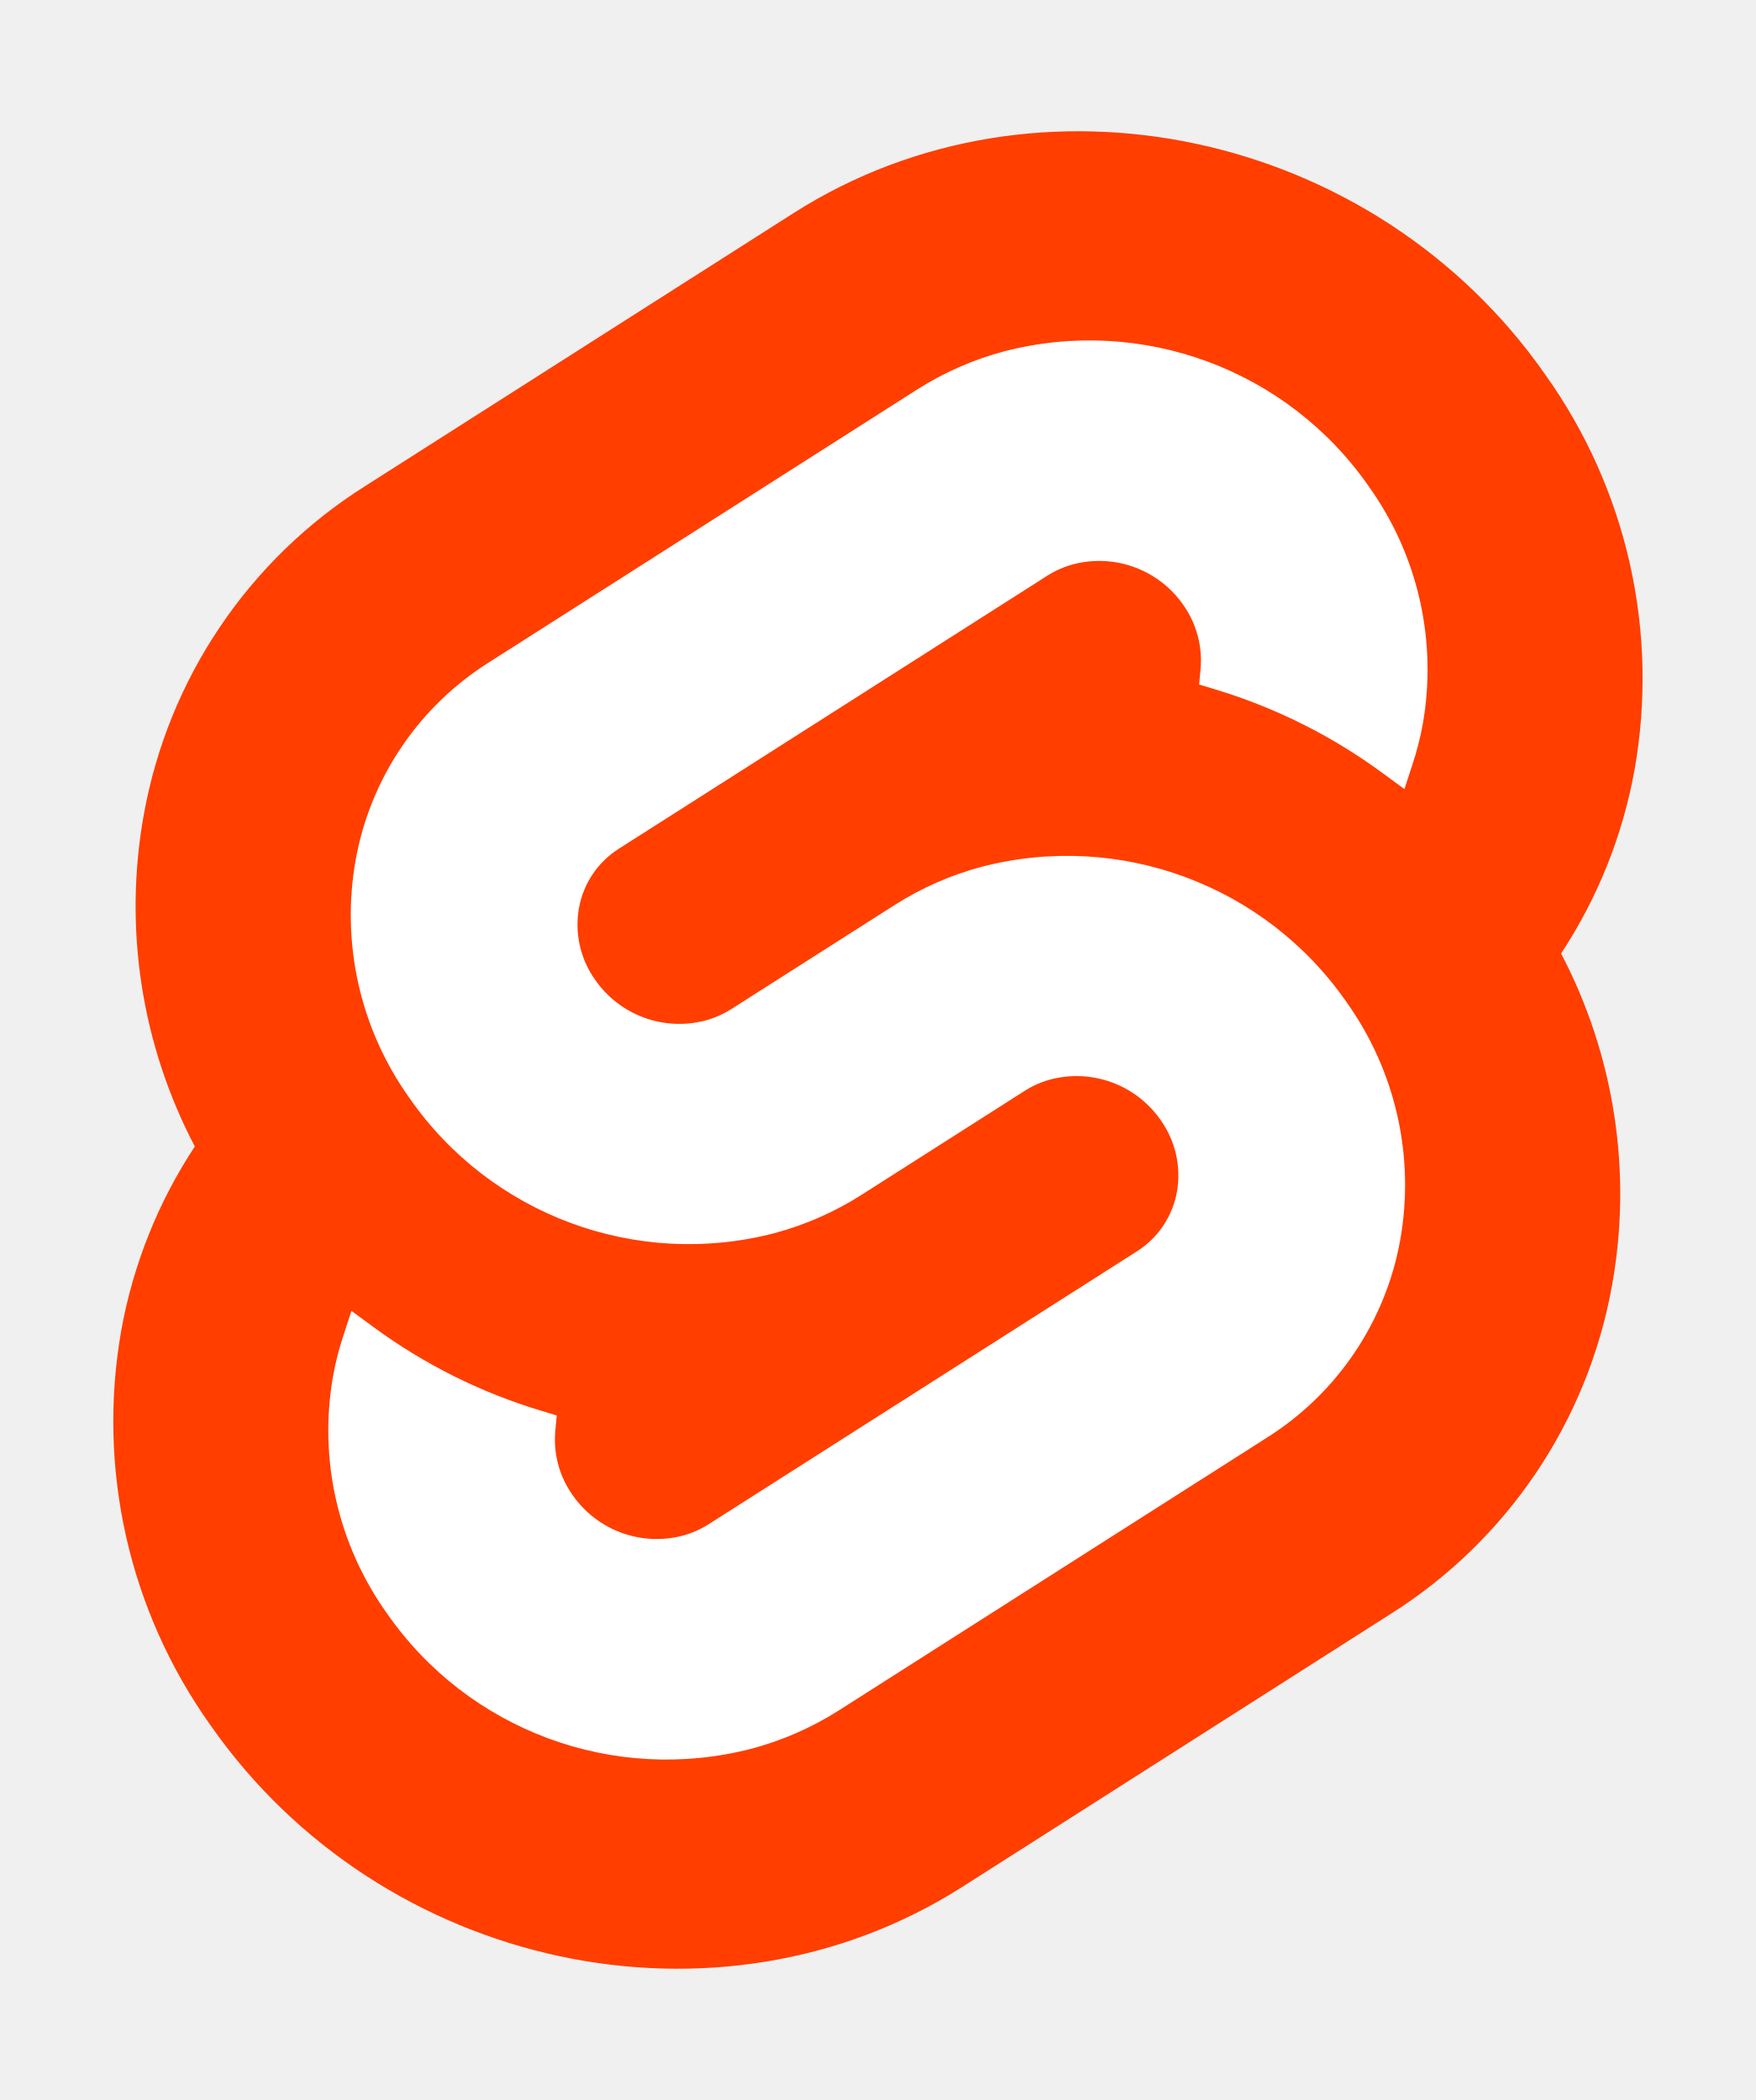
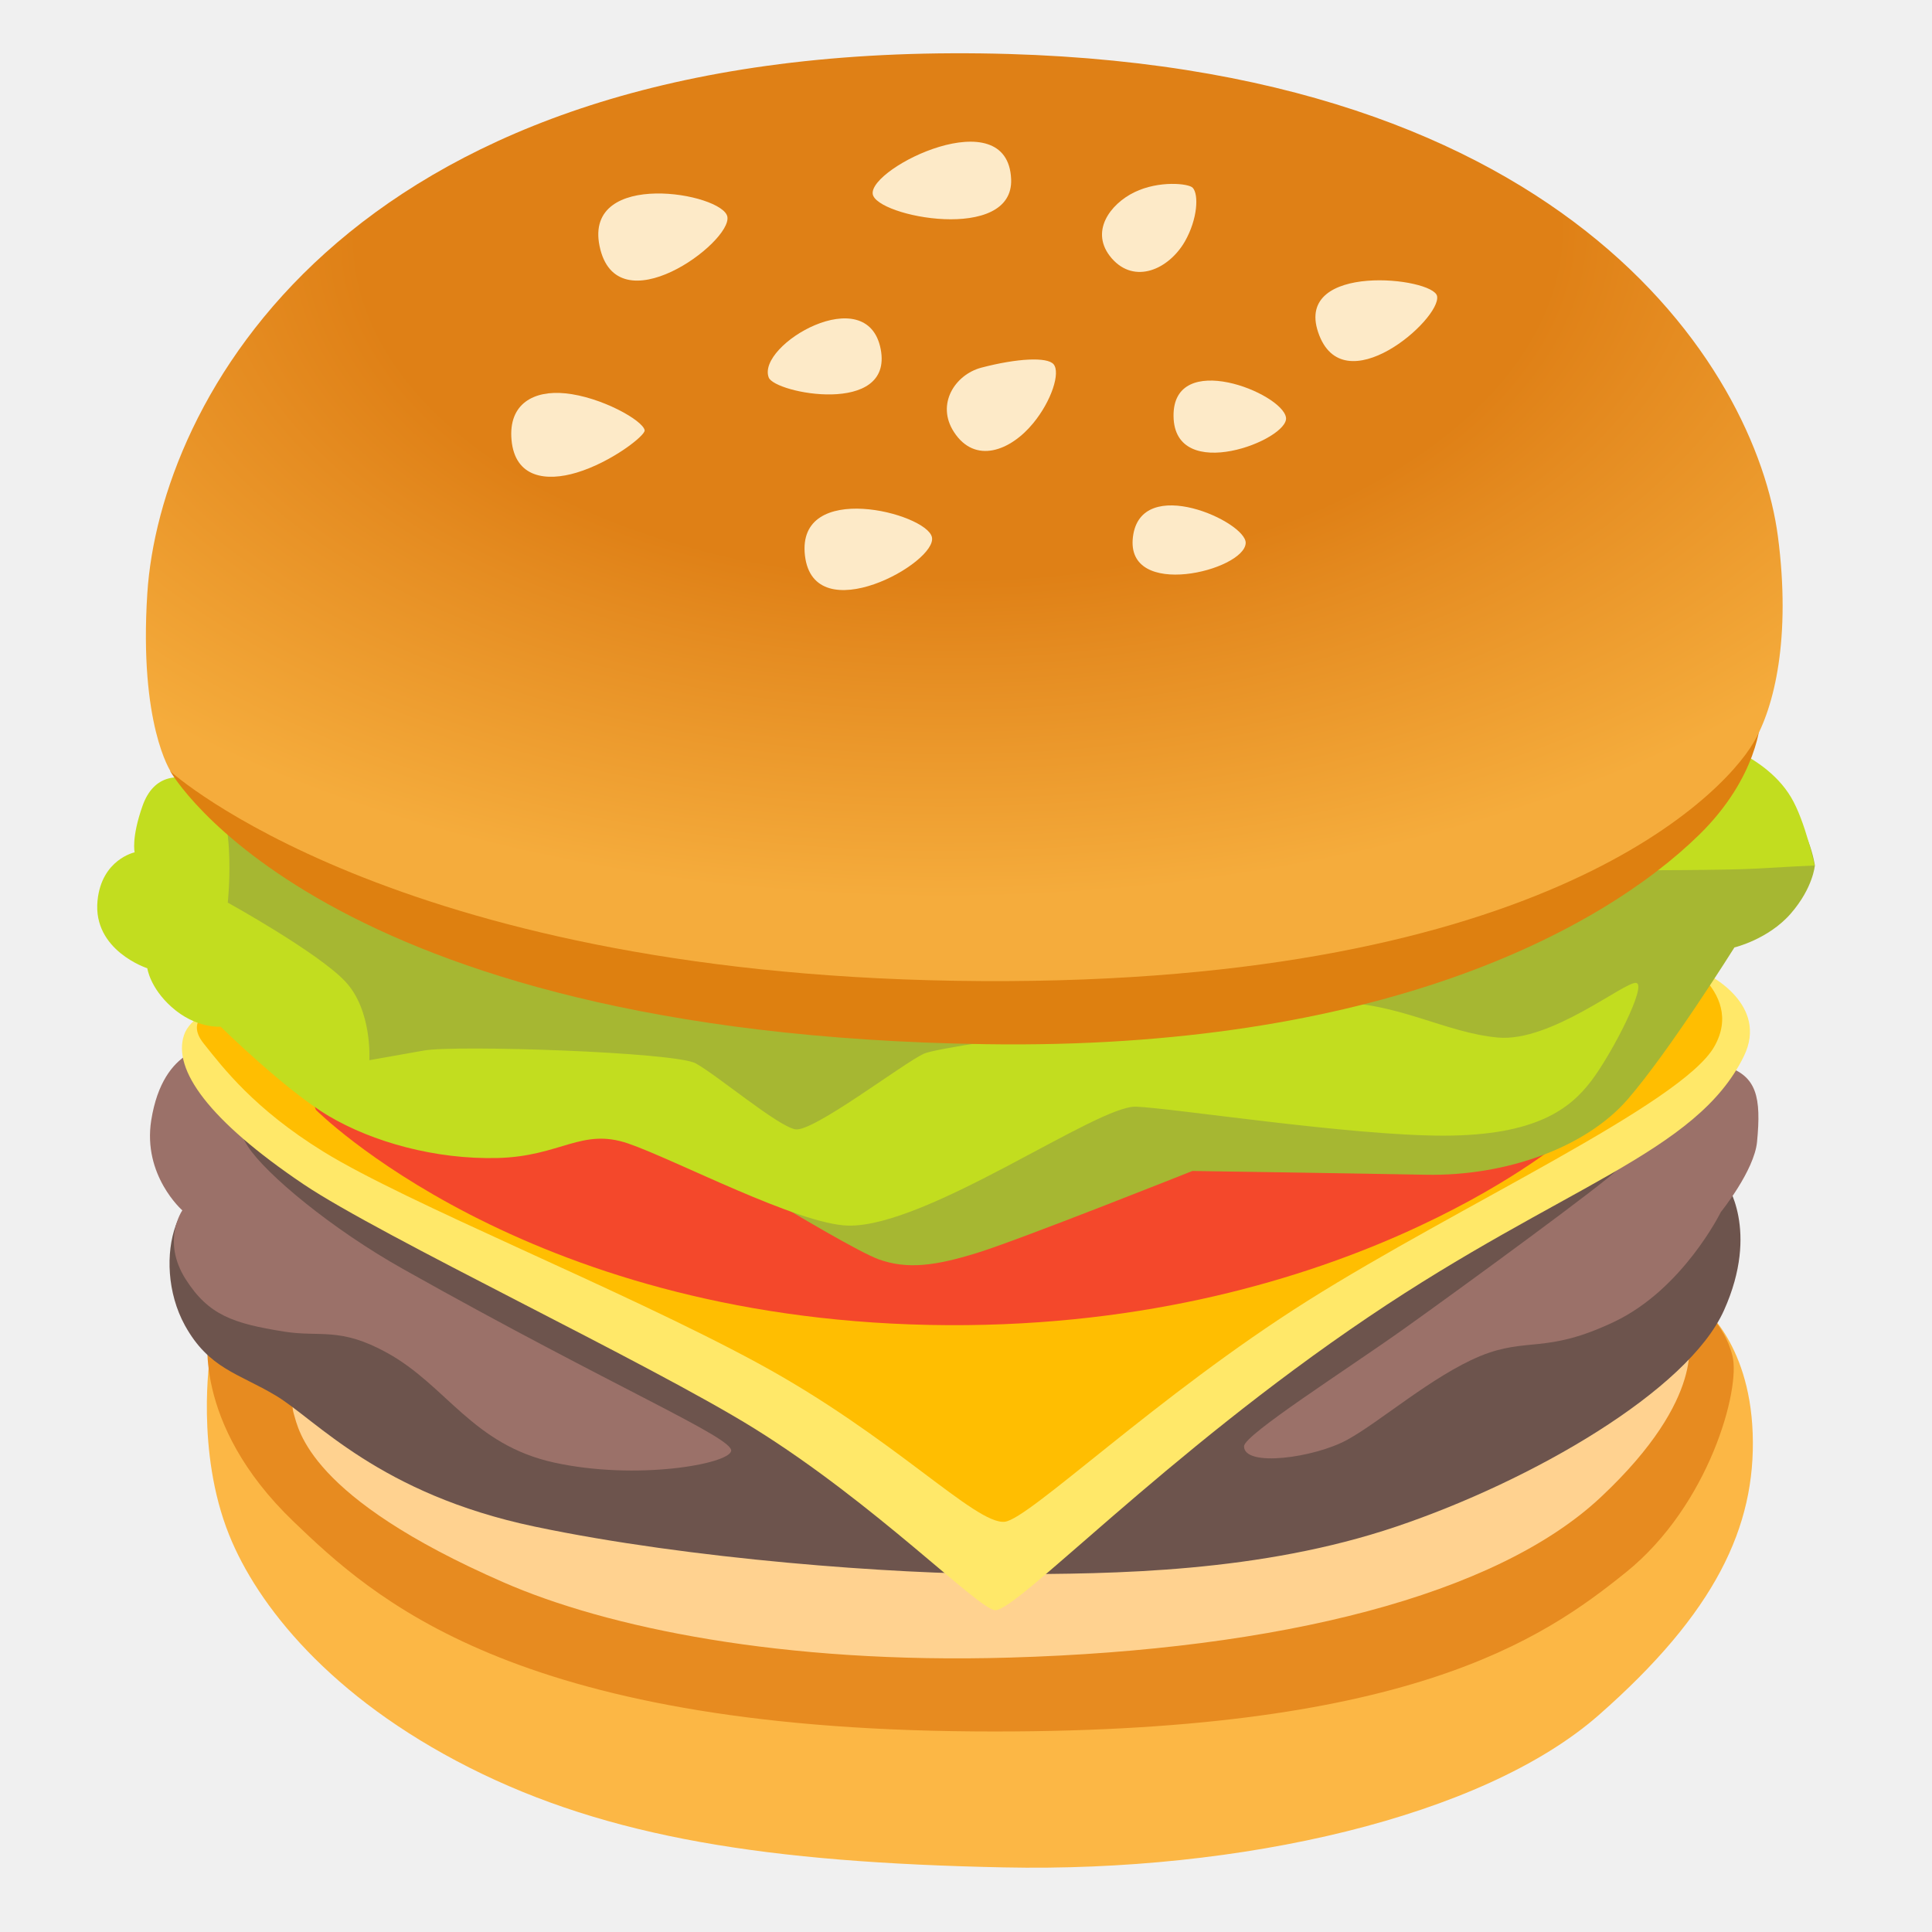
- <svg xmlns="http://www.w3.org/2000/svg" width="107" height="128" viewBox="0 0 107 128">
-   <path d="M94.157 22.819c-10.4-14.885-30.94-19.297-45.792-9.835L22.282 29.608A29.92 29.92 0 0 0 8.764 49.65a31.5 31.5 0 0 0 3.108 20.231 30 30 0 0 0-4.477 11.183 31.9 31.9 0 0 0 5.448 24.116c10.402 14.887 30.942 19.297 45.791 9.835l26.083-16.624A29.92 29.92 0 0 0 98.235 78.35a31.53 31.53 0 0 0-3.105-20.232 30 30 0 0 0 4.474-11.182 31.88 31.88 0 0 0-5.447-24.116" style="fill:#ff3e00" />
-   <path d="M45.817 106.582a20.72 20.72 0 0 1-22.237-8.243 19.17 19.17 0 0 1-3.277-14.503 18 18 0 0 1 .624-2.435l.49-1.498 1.337.981a33.6 33.6 0 0 0 10.203 5.098l.97.294-.09.968a5.85 5.85 0 0 0 1.052 3.878 6.24 6.24 0 0 0 6.695 2.485 5.8 5.8 0 0 0 1.603-.704L69.27 76.28a5.43 5.43 0 0 0 2.45-3.631 5.8 5.8 0 0 0-.987-4.371 6.24 6.24 0 0 0-6.698-2.487 5.7 5.7 0 0 0-1.6.704l-9.953 6.345a19 19 0 0 1-5.296 2.326 20.72 20.72 0 0 1-22.237-8.243 19.17 19.17 0 0 1-3.277-14.502 17.99 17.99 0 0 1 8.13-12.052l26.081-16.623a19 19 0 0 1 5.3-2.329 20.72 20.72 0 0 1 22.237 8.243 19.17 19.17 0 0 1 3.277 14.503 18 18 0 0 1-.624 2.435l-.49 1.498-1.337-.98a33.6 33.6 0 0 0-10.203-5.1l-.97-.294.09-.968a5.86 5.86 0 0 0-1.052-3.878 6.24 6.24 0 0 0-6.696-2.485 5.8 5.8 0 0 0-1.602.704L37.73 51.72a5.42 5.42 0 0 0-2.449 3.63 5.79 5.79 0 0 0 .986 4.372 6.24 6.24 0 0 0 6.698 2.486 5.8 5.8 0 0 0 1.602-.704l9.952-6.342a19 19 0 0 1 5.295-2.328 20.72 20.72 0 0 1 22.237 8.242 19.17 19.17 0 0 1 3.277 14.503 18 18 0 0 1-8.13 12.053l-26.081 16.622a19 19 0 0 1-5.3 2.328" style="fill:#fff" />
+ <svg xmlns="http://www.w3.org/2000/svg" version="1.1" id="Layer_2" x="0px" y="0px" viewBox="0 0 128 128" style="enable-background:new 0 0 128 128;" xml:space="preserve">
+   <path style="fill:#FCB745;" d="M13.91,89.87c0,0-0.96,6.28,1.27,11.82c1.86,4.64,6.68,10.75,15.9,15.41s19.81,6.3,35.44,6.62  c15.63,0.33,31.69-3.32,39.4-10.09c7.72-6.78,10.42-12.48,10.2-18.67c-0.22-6.19-3.51-8.54-3.51-8.54L13.91,89.87z" />
+   <path style="fill:#E78B20;" d="M18.38,83.56l-4.56,4.56c0,0-1.24,6.1,5.64,12.7c5.21,4.99,14.43,13.66,45.05,13.89  c28.66,0.22,37.67-6.08,43.2-10.53c5.54-4.45,7.62-12.18,7.07-14.35c-0.54-2.17-2.24-3.42-2.24-3.42L18.38,83.56z" />
+   <path style="fill:#FFD290;" d="M20.33,90.07c0,0-1.29,2.19-0.87,3.58c0.33,1.09,0.98,5.54,13.89,11.18  c6.83,2.99,18.45,5.43,33.54,4.99c17.9-0.52,32.24-4.12,39.18-10.64c7.11-6.67,5.75-10.64,5.75-10.64L20.33,90.07z" />
+   <path style="fill:#6D544D;" d="M16.64,74.87c0,0-4.28,4.36-4.99,6.3c-0.67,1.83-0.58,4.49,0.6,6.64c1.59,2.88,3.57,3.18,6.02,4.65  c2.65,1.58,6.84,6.51,17.15,8.68c10.31,2.17,23.88,3.15,31.15,3.15s16.93-0.11,25.94-3.15s19.32-9.01,21.71-14.33  c2.39-5.32,0.11-8.47,0.11-8.47l-5.21-3.47H16.64z" />
+   <path style="fill:#9B7169;" d="M14.14,69.34c0,0-3.32-0.15-4.12,4.88c-0.58,3.66,2.06,5.97,2.06,5.97s-1.4,2.01,0.22,4.56  c1.52,2.39,3.15,2.93,6.51,3.47c2.42,0.39,3.69-0.33,6.84,1.41c3.95,2.18,5.64,6.08,11.07,7.27s11.51,0.11,11.72-0.76  s-7.6-4.12-21.71-12.05c-4.76-2.67-9.12-6.3-10.31-8.14C15.23,74.11,14.14,69.34,14.14,69.34z" />
+   <path style="fill:#9B7169;" d="M82.42,95.82c0,1.41,4.67,0.76,6.84-0.43s5.64-4.23,8.79-5.54c3.15-1.3,4.34-0.11,8.9-2.28  c4.56-2.17,7.06-7.27,7.06-7.27s2.22-2.74,2.4-4.66c0.28-2.93-0.01-4.35-2.07-5c-2.06-0.65-6.55,6.1-7.2,6.86  c-0.65,0.76-10.27,7.79-14.07,10.5S82.42,95.06,82.42,95.82z" />
+   <path style="fill:#FFE869;" d="M18.38,65.65c0,0-5.43,0.65-6.19,2.93c-0.76,2.28,1.63,5.64,7.92,9.88  c5.16,3.47,22.84,11.82,29.85,16.17c8.03,4.99,14.83,11.96,15.96,12.05c1.41,0.11,11.2-10.29,24.75-19.43  c12.88-8.7,21.71-10.85,24.86-17.26c1.69-3.44-2.39-5.43-2.39-5.43L60.82,44.7L18.38,65.65z" />
+   <path style="fill:#FFBE01;" d="M66.57,100.82c1.62-0.18,10.09-8.36,20.08-14.65s24.75-13.03,26.92-16.82s-3.04-6.3-3.04-6.3  l-60.79-10.2l-35.6,14c0,0-1.95,0.65-0.65,2.28s3.36,4.34,7.92,7.16c5.54,3.43,19.76,9.12,28.76,14  C59.19,95.17,64.62,101.03,66.57,100.82z" />
+   <path style="fill:#F4482B;" d="M19.04,68.47l1.89,5.06c0,0,13.6,13.71,40.65,14.25c26.92,0.54,42.01-12.27,42.01-12.27l3.44-8.64  L19.04,68.47z" />
+   <path style="fill:#A6B732;" d="M54.5,76.83l-2.13,3.41c0,0,4.55,2.73,5.86,3.2c1.88,0.67,3.73,0.43,6.5-0.43  C67.5,82.16,79,77.58,79,77.58s9.51,0.14,15.48,0.25c5.29,0.1,10.59-1.8,13.36-5s7.07-10.06,7.07-10.06s2.24-0.53,3.73-2.24  s1.6-3.2,1.6-3.2s-0.43-2.88-2.02-3.62c-1.6-0.75-72.86-5.11-72.86-5.11l-28.55,2.13L12,60.64l15.87,13.53l22.37,1.28L54.5,76.83z" />
+   <path style="fill:#C2DD1F;" d="M13.49,51.91c-1.61-0.73-3.3-0.64-4.05,1.49c-0.75,2.13-0.52,3.07-0.52,3.07s-2.19,0.46-2.46,3.21  c-0.32,3.3,3.3,4.47,3.3,4.47s0.17,1.28,1.6,2.56c1.63,1.46,3.26,1.31,3.26,1.31s4.3,4.23,7.18,5.93s7.03,2.88,11.19,2.77  s5.54-2.02,8.63-0.96S52.9,81.13,56.2,81.2c5.22,0.11,16.51-7.99,19.07-7.88c2.56,0.11,14.17,1.92,20.35,1.92s8.42-1.81,9.8-3.62  c1.38-1.81,3.73-6.39,2.98-6.5c-0.75-0.11-5.65,3.94-9.16,3.62c-3.52-0.32-6.6-2.34-10.97-2.34c-4.37,0-25.67,2.77-27.06,3.41  s-7.35,5.22-8.52,5.01c-1.17-0.21-5.22-3.62-6.6-4.37s-15.91-1.23-18-0.85c-1.5,0.27-3.62,0.64-3.62,0.64s0.21-3.3-1.6-5.22  c-1.81-1.92-7.78-5.22-7.78-5.22S15.83,52.97,13.49,51.91z" />
+   <path style="fill:#C2DD1F;" d="M107.97,57.66c0,0,6.5,0,8.31-0.11c1.81-0.11,3.94-0.21,3.94-0.21s-0.62-2.95-1.56-4.52  c-1.92-3.22-6.54-4.11-6.54-4.11L107.97,57.66z" />
+   <path style="fill:#DE8010;" d="M12,47.97l-0.71,3.14c0,0,9.83,17.41,54.01,18.07c25.86,0.39,40.72-7.46,47.28-13.88  c3.93-3.85,4.06-7.59,4.06-7.59L12,47.97z" />
+   <radialGradient id="SVGID_1_" cx="63.467" cy="15.525" r="44.042" gradientTransform="matrix(0.0112 0.9999 -1.7423 0.0196 89.8031 -48.2417)" gradientUnits="userSpaceOnUse">
+     <stop offset="0.517" style="stop-color:#DF8016" />
+     <stop offset="0.643" style="stop-color:#E58C21" />
+     <stop offset="1" style="stop-color:#F5AC3C" />
+   </radialGradient>
+   <path style="fill:url(#SVGID_1_);" d="M9.76,39.31c-0.56,8.7,1.56,11.82,1.56,11.82s14.62,13.24,51.96,13.85  c38.27,0.62,50.71-12.07,52.89-15.77c1.39-2.35,2.5-6.96,1.62-13.68c-1.46-11.1-14.24-32.16-54.69-32S10.58,26.68,9.76,39.31z" />
+   <path style="fill:#FDEAC8;" d="M48.19,14.36c0.31,1.7-7.36,7.36-8.47,1.93C38.68,11.18,47.9,12.79,48.19,14.36z" />
+   <path style="fill:#FDEAC8;" d="M50.93,25.01c0.4,1.05,8.26,2.56,7.42-1.87C57.47,18.53,50.11,22.85,50.93,25.01z" />
+   <path style="fill:#FDEAC8;" d="M57.82,12.85c0.2,1.51,9.36,3.27,9.17-0.99C66.76,6.6,57.59,11.1,57.82,12.85z" />
+   <path style="fill:#FDEAC8;" d="M42.71,28.51c0.05,0.34-2.2,2.11-4.5,2.8c-2.02,0.61-4.09,0.35-4.32-2.16  c-0.22-2.42,1.5-3.3,3.56-3.09C39.82,26.29,42.61,27.86,42.71,28.51z" />
+   <path style="fill:#FDEAC8;" d="M61.74,35.58c-0.38-1.59-8.99-3.8-8.41,1.23C53.92,41.82,62.15,37.27,61.74,35.58z" />
+   <path style="fill:#FDEAC8;" d="M69.8,24.13c-0.42-0.49-2.39-0.4-4.79,0.23c-1.73,0.46-3.01,2.41-1.81,4.26  c1.4,2.16,3.75,1.25,5.25-0.58C69.67,26.56,70.27,24.68,69.8,24.13z" />
+   <path style="fill:#FDEAC8;" d="M79.02,12.44c-0.27-0.29-2.24-0.49-3.85,0.29c-1.62,0.78-3.02,2.64-1.52,4.38  c1.52,1.75,3.78,0.74,4.85-1.11C79.35,14.51,79.43,12.88,79.02,12.44z" />
+   <path style="fill:#FDEAC8;" d="M85.2,27.66c-0.26-1.63-7.5-4.53-7.45-0.09C77.8,32.12,85.43,29.13,85.2,27.66z" />
+   <path style="fill:#FDEAC8;" d="M95.21,19.62c-0.24-1.25-9.45-2.26-7.88,2.39C88.96,26.86,95.5,21.14,95.21,19.62z" />
+   <path style="fill:#FDEAC8;" d="M82.53,35.98c0.06-1.4-6.95-4.61-7.47-0.41S82.45,37.8,82.53,35.98z" />
</svg>
